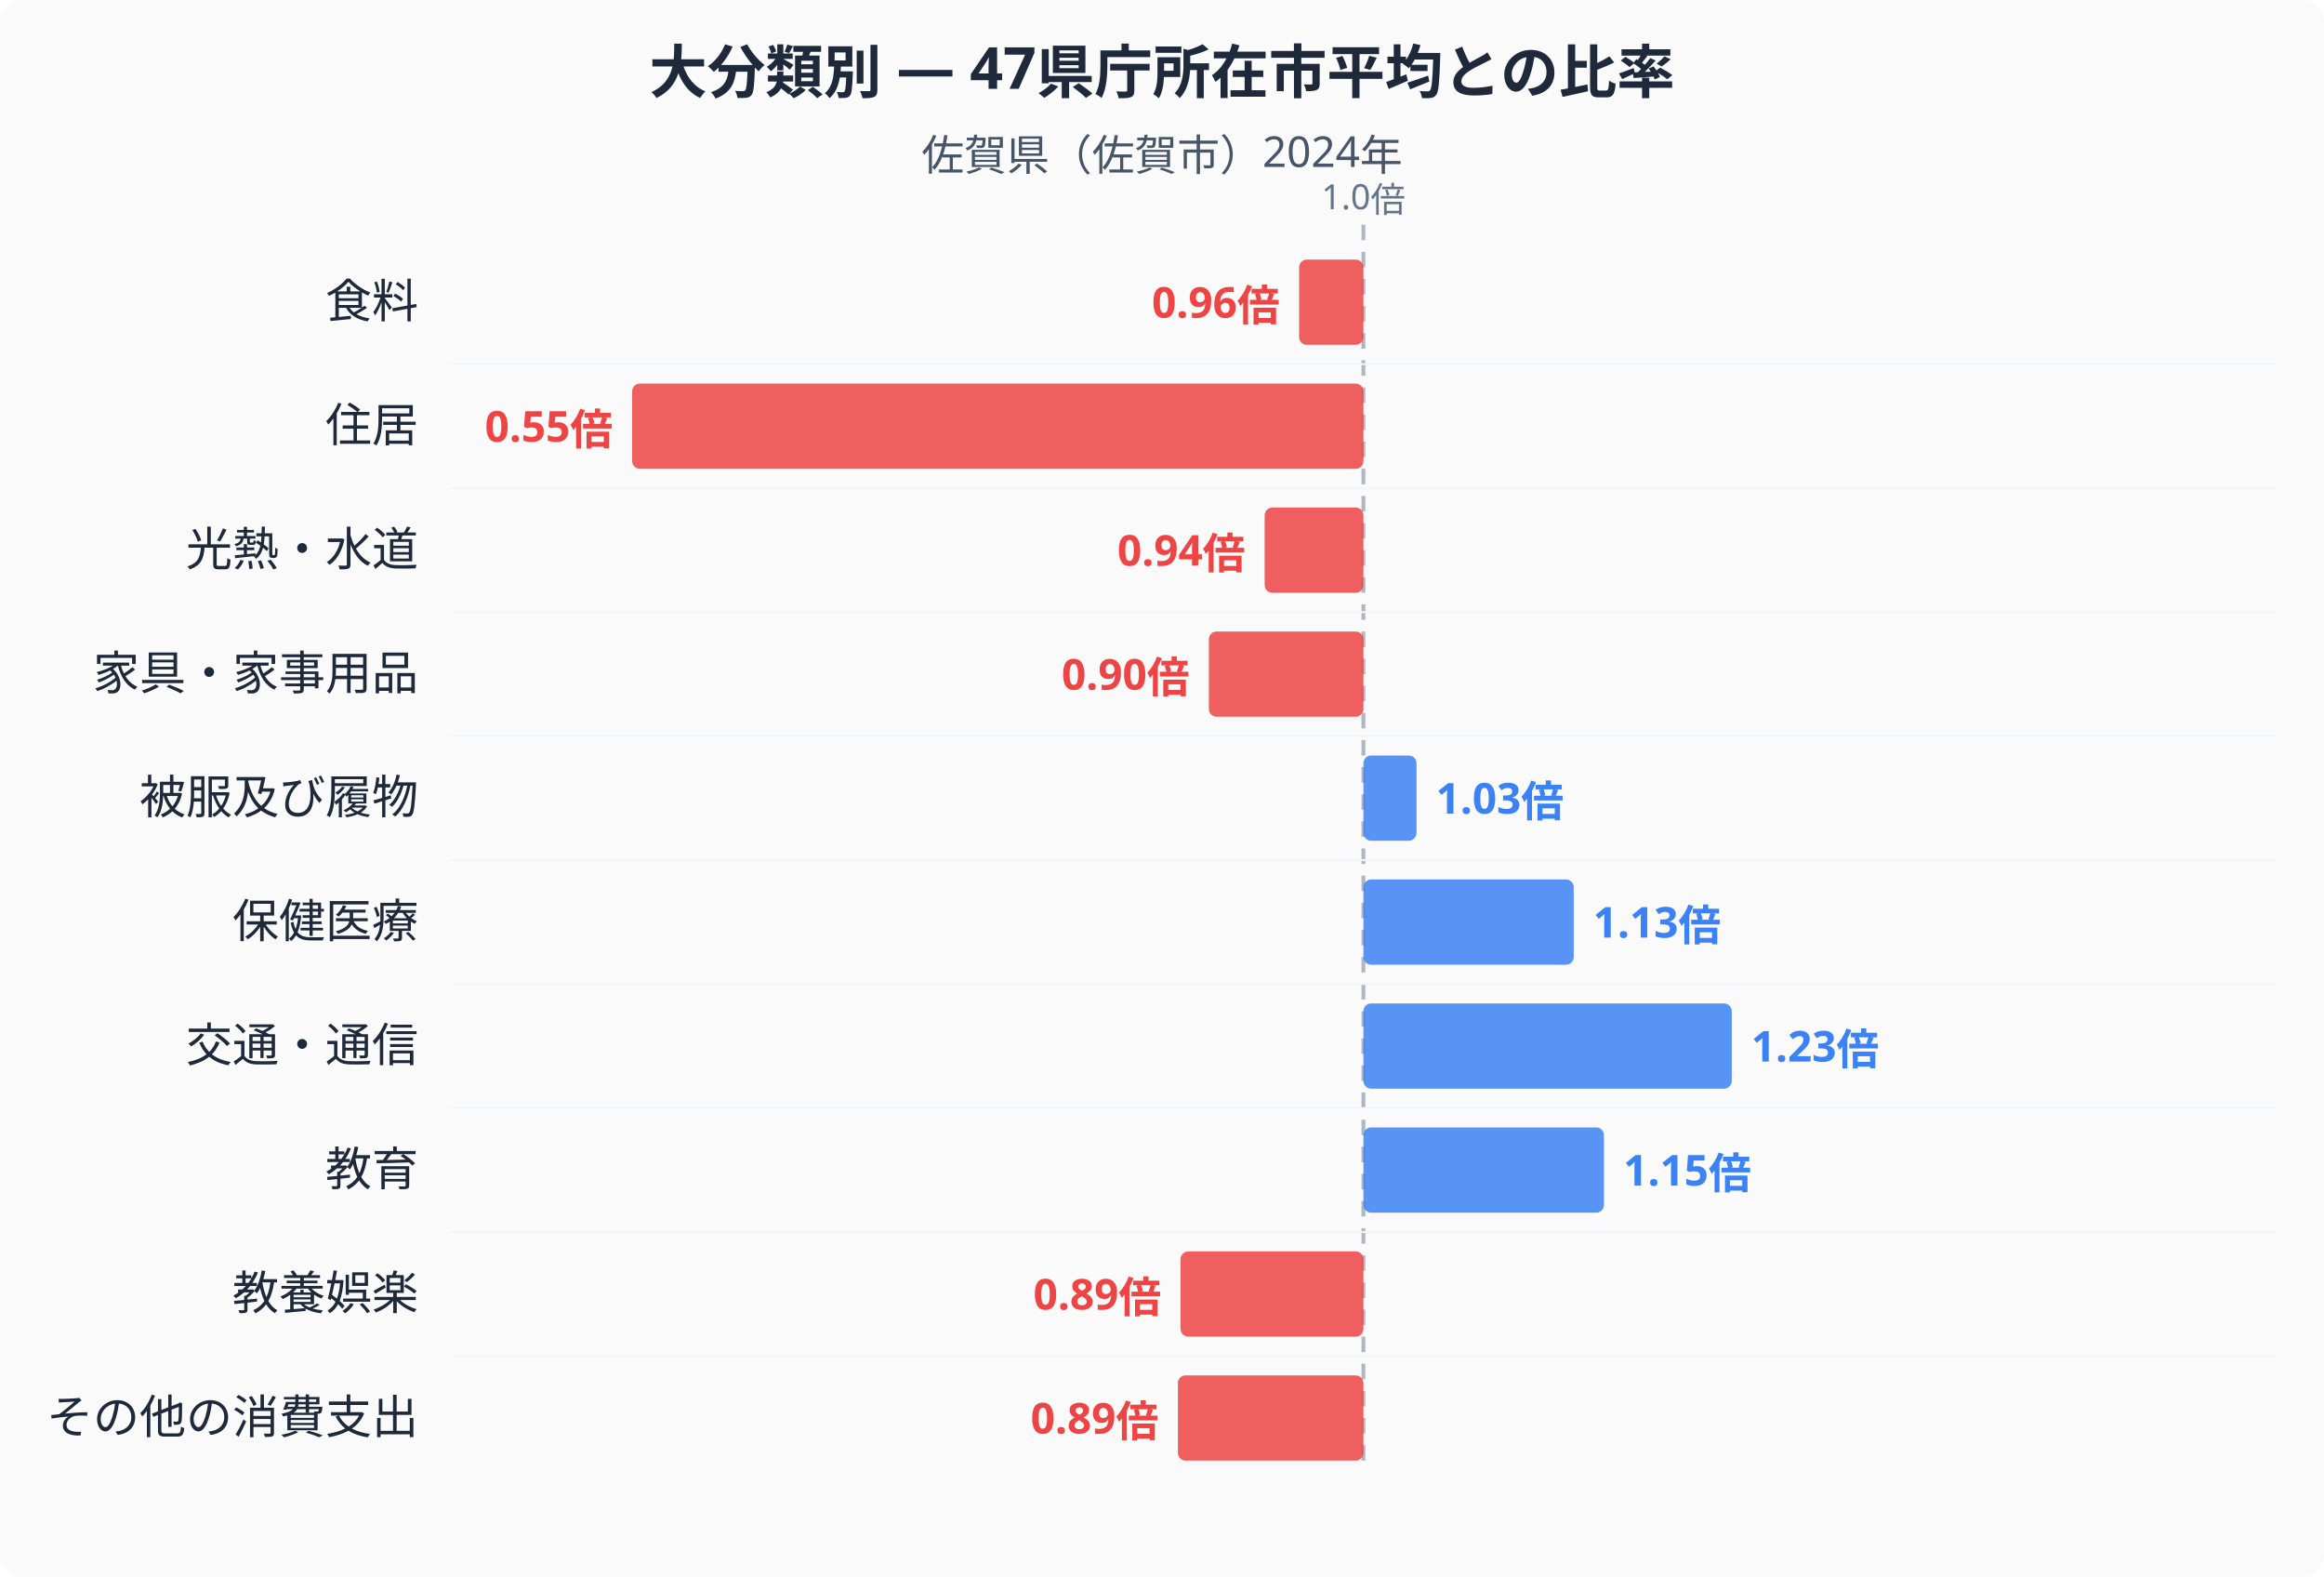
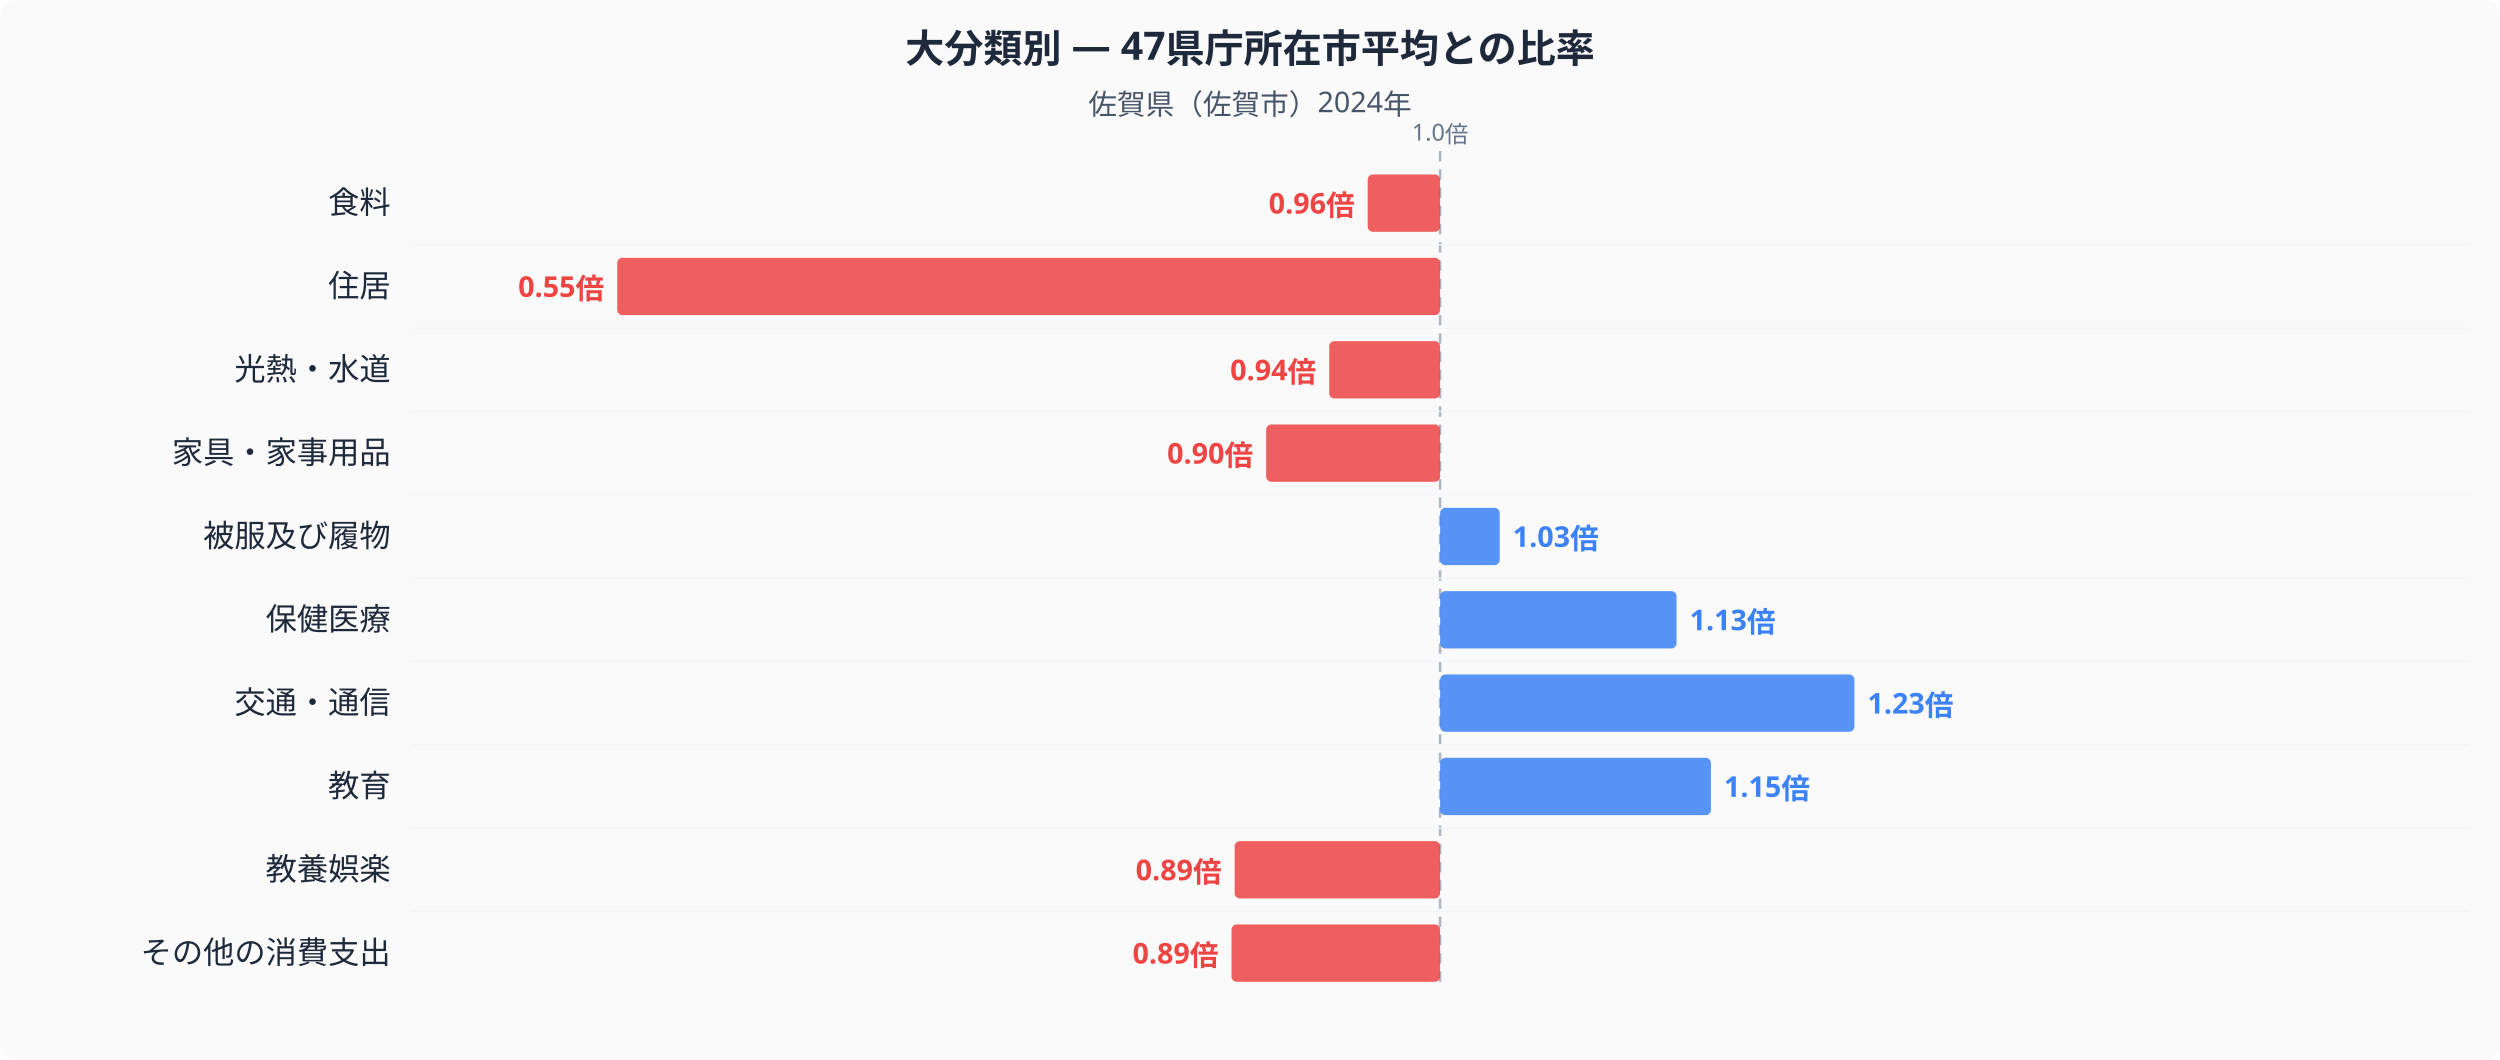
- <svg xmlns="http://www.w3.org/2000/svg" viewBox="0 0 600 407" role="img" aria-label="佐賀県の大分類別支出比率">
+ <svg xmlns="http://www.w3.org/2000/svg" viewBox="0 0 960 407" role="img" aria-label="佐賀県の大分類別支出比率">
  <style>text{font-family:'Hiragino Sans', 'Noto Sans JP', sans-serif}</style>
-   <rect width="600" height="407" fill="#fafafa" rx="6" />
-   <text x="300" y="24" text-anchor="middle" font-size="15" font-weight="bold" fill="#1e293b">大分類別 — 47県庁所在市平均との比率</text>
-   <text x="300" y="44" text-anchor="middle" font-size="11" fill="#475569">佐賀県（佐賀市）2024年</text>
-   <line x1="352" y1="58" x2="352" y2="378" stroke="#64748b" stroke-width="1" stroke-dasharray="4,3" opacity="0.5" />
-   <text x="352" y="54" text-anchor="middle" font-size="9" fill="#64748b">1.0倍</text>
-   <rect x="335.4" y="67" width="16.6" height="22" fill="#ef4444" rx="2" opacity="0.85" />
-   <text x="108" y="82" text-anchor="end" font-size="12" fill="#1e293b">食料</text>
-   <text x="330.4" y="82" text-anchor="end" font-size="11" font-weight="bold" fill="#ef4444">0.96倍</text>
-   <line x1="116" y1="94" x2="588" y2="94" stroke="#f1f5f9" stroke-width="0.5" />
-   <rect x="163.2" y="99" width="188.8" height="22" fill="#ef4444" rx="2" opacity="0.85" />
-   <text x="108" y="114" text-anchor="end" font-size="12" fill="#1e293b">住居</text>
-   <text x="158.2" y="114" text-anchor="end" font-size="11" font-weight="bold" fill="#ef4444">0.55倍</text>
-   <line x1="116" y1="126" x2="588" y2="126" stroke="#f1f5f9" stroke-width="0.5" />
-   <rect x="326.5" y="131" width="25.5" height="22" fill="#ef4444" rx="2" opacity="0.85" />
-   <text x="108" y="146" text-anchor="end" font-size="12" fill="#1e293b">光熱・水道</text>
-   <text x="321.5" y="146" text-anchor="end" font-size="11" font-weight="bold" fill="#ef4444">0.94倍</text>
-   <line x1="116" y1="158" x2="588" y2="158" stroke="#f1f5f9" stroke-width="0.5" />
-   <rect x="312.1" y="163" width="39.9" height="22" fill="#ef4444" rx="2" opacity="0.85" />
-   <text x="108" y="178" text-anchor="end" font-size="12" fill="#1e293b">家具・家事用品</text>
-   <text x="307.1" y="178" text-anchor="end" font-size="11" font-weight="bold" fill="#ef4444">0.90倍</text>
-   <line x1="116" y1="190" x2="588" y2="190" stroke="#f1f5f9" stroke-width="0.5" />
-   <rect x="352" y="195" width="13.7" height="22" fill="#3b82f6" rx="2" opacity="0.85" />
-   <text x="108" y="210" text-anchor="end" font-size="12" fill="#1e293b">被服及び履物</text>
-   <text x="370.7" y="210" text-anchor="start" font-size="11" font-weight="bold" fill="#3b82f6">1.03倍</text>
-   <line x1="116" y1="222" x2="588" y2="222" stroke="#f1f5f9" stroke-width="0.5" />
-   <rect x="352" y="227" width="54.3" height="22" fill="#3b82f6" rx="2" opacity="0.85" />
-   <text x="108" y="242" text-anchor="end" font-size="12" fill="#1e293b">保健医療</text>
-   <text x="411.3" y="242" text-anchor="start" font-size="11" font-weight="bold" fill="#3b82f6">1.13倍</text>
-   <line x1="116" y1="254" x2="588" y2="254" stroke="#f1f5f9" stroke-width="0.5" />
-   <rect x="352" y="259" width="95.1" height="22" fill="#3b82f6" rx="2" opacity="0.85" />
-   <text x="108" y="274" text-anchor="end" font-size="12" fill="#1e293b">交通・通信</text>
-   <text x="452.1" y="274" text-anchor="start" font-size="11" font-weight="bold" fill="#3b82f6">1.23倍</text>
-   <line x1="116" y1="286" x2="588" y2="286" stroke="#f1f5f9" stroke-width="0.5" />
-   <rect x="352" y="291" width="62.1" height="22" fill="#3b82f6" rx="2" opacity="0.85" />
-   <text x="108" y="306" text-anchor="end" font-size="12" fill="#1e293b">教育</text>
-   <text x="419.1" y="306" text-anchor="start" font-size="11" font-weight="bold" fill="#3b82f6">1.15倍</text>
-   <line x1="116" y1="318" x2="588" y2="318" stroke="#f1f5f9" stroke-width="0.5" />
-   <rect x="304.8" y="323" width="47.2" height="22" fill="#ef4444" rx="2" opacity="0.85" />
-   <text x="108" y="338" text-anchor="end" font-size="12" fill="#1e293b">教養娯楽</text>
-   <text x="299.8" y="338" text-anchor="end" font-size="11" font-weight="bold" fill="#ef4444">0.89倍</text>
-   <line x1="116" y1="350" x2="588" y2="350" stroke="#f1f5f9" stroke-width="0.5" />
-   <rect x="304.1" y="355" width="47.9" height="22" fill="#ef4444" rx="2" opacity="0.85" />
-   <text x="108" y="370" text-anchor="end" font-size="12" fill="#1e293b">その他の消費支出</text>
-   <text x="299.1" y="370" text-anchor="end" font-size="11" font-weight="bold" fill="#ef4444">0.89倍</text>
+   <rect width="960" height="407" fill="#fafafa" rx="6" />
+   <text x="480" y="24" text-anchor="middle" font-size="15" font-weight="bold" fill="#1e293b">大分類別 — 47県庁所在市平均との比率</text>
+   <text x="480" y="44" text-anchor="middle" font-size="11" fill="#475569">佐賀県（佐賀市）2024年</text>
+   <line x1="553" y1="58" x2="553" y2="378" stroke="#64748b" stroke-width="1" stroke-dasharray="4,3" opacity="0.5" />
+   <text x="553" y="54" text-anchor="middle" font-size="9" fill="#64748b">1.0倍</text>
+   <rect x="525.2" y="67" width="27.8" height="22" fill="#ef4444" rx="2" opacity="0.85" />
+   <text x="150" y="82" text-anchor="end" font-size="12" fill="#1e293b">食料</text>
+   <text x="520.2" y="82" text-anchor="end" font-size="11" font-weight="bold" fill="#ef4444">0.96倍</text>
+   <line x1="158" y1="94" x2="948" y2="94" stroke="#f1f5f9" stroke-width="0.5" />
+   <rect x="237" y="99" width="316" height="22" fill="#ef4444" rx="2" opacity="0.85" />
+   <text x="150" y="114" text-anchor="end" font-size="12" fill="#1e293b">住居</text>
+   <text x="232" y="114" text-anchor="end" font-size="11" font-weight="bold" fill="#ef4444">0.55倍</text>
+   <line x1="158" y1="126" x2="948" y2="126" stroke="#f1f5f9" stroke-width="0.5" />
+   <rect x="510.4" y="131" width="42.6" height="22" fill="#ef4444" rx="2" opacity="0.85" />
+   <text x="150" y="146" text-anchor="end" font-size="12" fill="#1e293b">光熱・水道</text>
+   <text x="505.4" y="146" text-anchor="end" font-size="11" font-weight="bold" fill="#ef4444">0.94倍</text>
+   <line x1="158" y1="158" x2="948" y2="158" stroke="#f1f5f9" stroke-width="0.5" />
+   <rect x="486.2" y="163" width="66.8" height="22" fill="#ef4444" rx="2" opacity="0.85" />
+   <text x="150" y="178" text-anchor="end" font-size="12" fill="#1e293b">家具・家事用品</text>
+   <text x="481.2" y="178" text-anchor="end" font-size="11" font-weight="bold" fill="#ef4444">0.90倍</text>
+   <line x1="158" y1="190" x2="948" y2="190" stroke="#f1f5f9" stroke-width="0.5" />
+   <rect x="553" y="195" width="22.9" height="22" fill="#3b82f6" rx="2" opacity="0.85" />
+   <text x="150" y="210" text-anchor="end" font-size="12" fill="#1e293b">被服及び履物</text>
+   <text x="580.9" y="210" text-anchor="start" font-size="11" font-weight="bold" fill="#3b82f6">1.03倍</text>
+   <line x1="158" y1="222" x2="948" y2="222" stroke="#f1f5f9" stroke-width="0.5" />
+   <rect x="553" y="227" width="90.8" height="22" fill="#3b82f6" rx="2" opacity="0.85" />
+   <text x="150" y="242" text-anchor="end" font-size="12" fill="#1e293b">保健医療</text>
+   <text x="648.8" y="242" text-anchor="start" font-size="11" font-weight="bold" fill="#3b82f6">1.13倍</text>
+   <line x1="158" y1="254" x2="948" y2="254" stroke="#f1f5f9" stroke-width="0.5" />
+   <rect x="553" y="259" width="159.1" height="22" fill="#3b82f6" rx="2" opacity="0.85" />
+   <text x="150" y="274" text-anchor="end" font-size="12" fill="#1e293b">交通・通信</text>
+   <text x="717.1" y="274" text-anchor="start" font-size="11" font-weight="bold" fill="#3b82f6">1.23倍</text>
+   <line x1="158" y1="286" x2="948" y2="286" stroke="#f1f5f9" stroke-width="0.5" />
+   <rect x="553" y="291" width="104" height="22" fill="#3b82f6" rx="2" opacity="0.85" />
+   <text x="150" y="306" text-anchor="end" font-size="12" fill="#1e293b">教育</text>
+   <text x="662" y="306" text-anchor="start" font-size="11" font-weight="bold" fill="#3b82f6">1.15倍</text>
+   <line x1="158" y1="318" x2="948" y2="318" stroke="#f1f5f9" stroke-width="0.5" />
+   <rect x="474.1" y="323" width="78.9" height="22" fill="#ef4444" rx="2" opacity="0.85" />
+   <text x="150" y="338" text-anchor="end" font-size="12" fill="#1e293b">教養娯楽</text>
+   <text x="469.1" y="338" text-anchor="end" font-size="11" font-weight="bold" fill="#ef4444">0.89倍</text>
+   <line x1="158" y1="350" x2="948" y2="350" stroke="#f1f5f9" stroke-width="0.5" />
+   <rect x="472.9" y="355" width="80.1" height="22" fill="#ef4444" rx="2" opacity="0.85" />
+   <text x="150" y="370" text-anchor="end" font-size="12" fill="#1e293b">その他の消費支出</text>
+   <text x="467.9" y="370" text-anchor="end" font-size="11" font-weight="bold" fill="#ef4444">0.89倍</text>
</svg>
